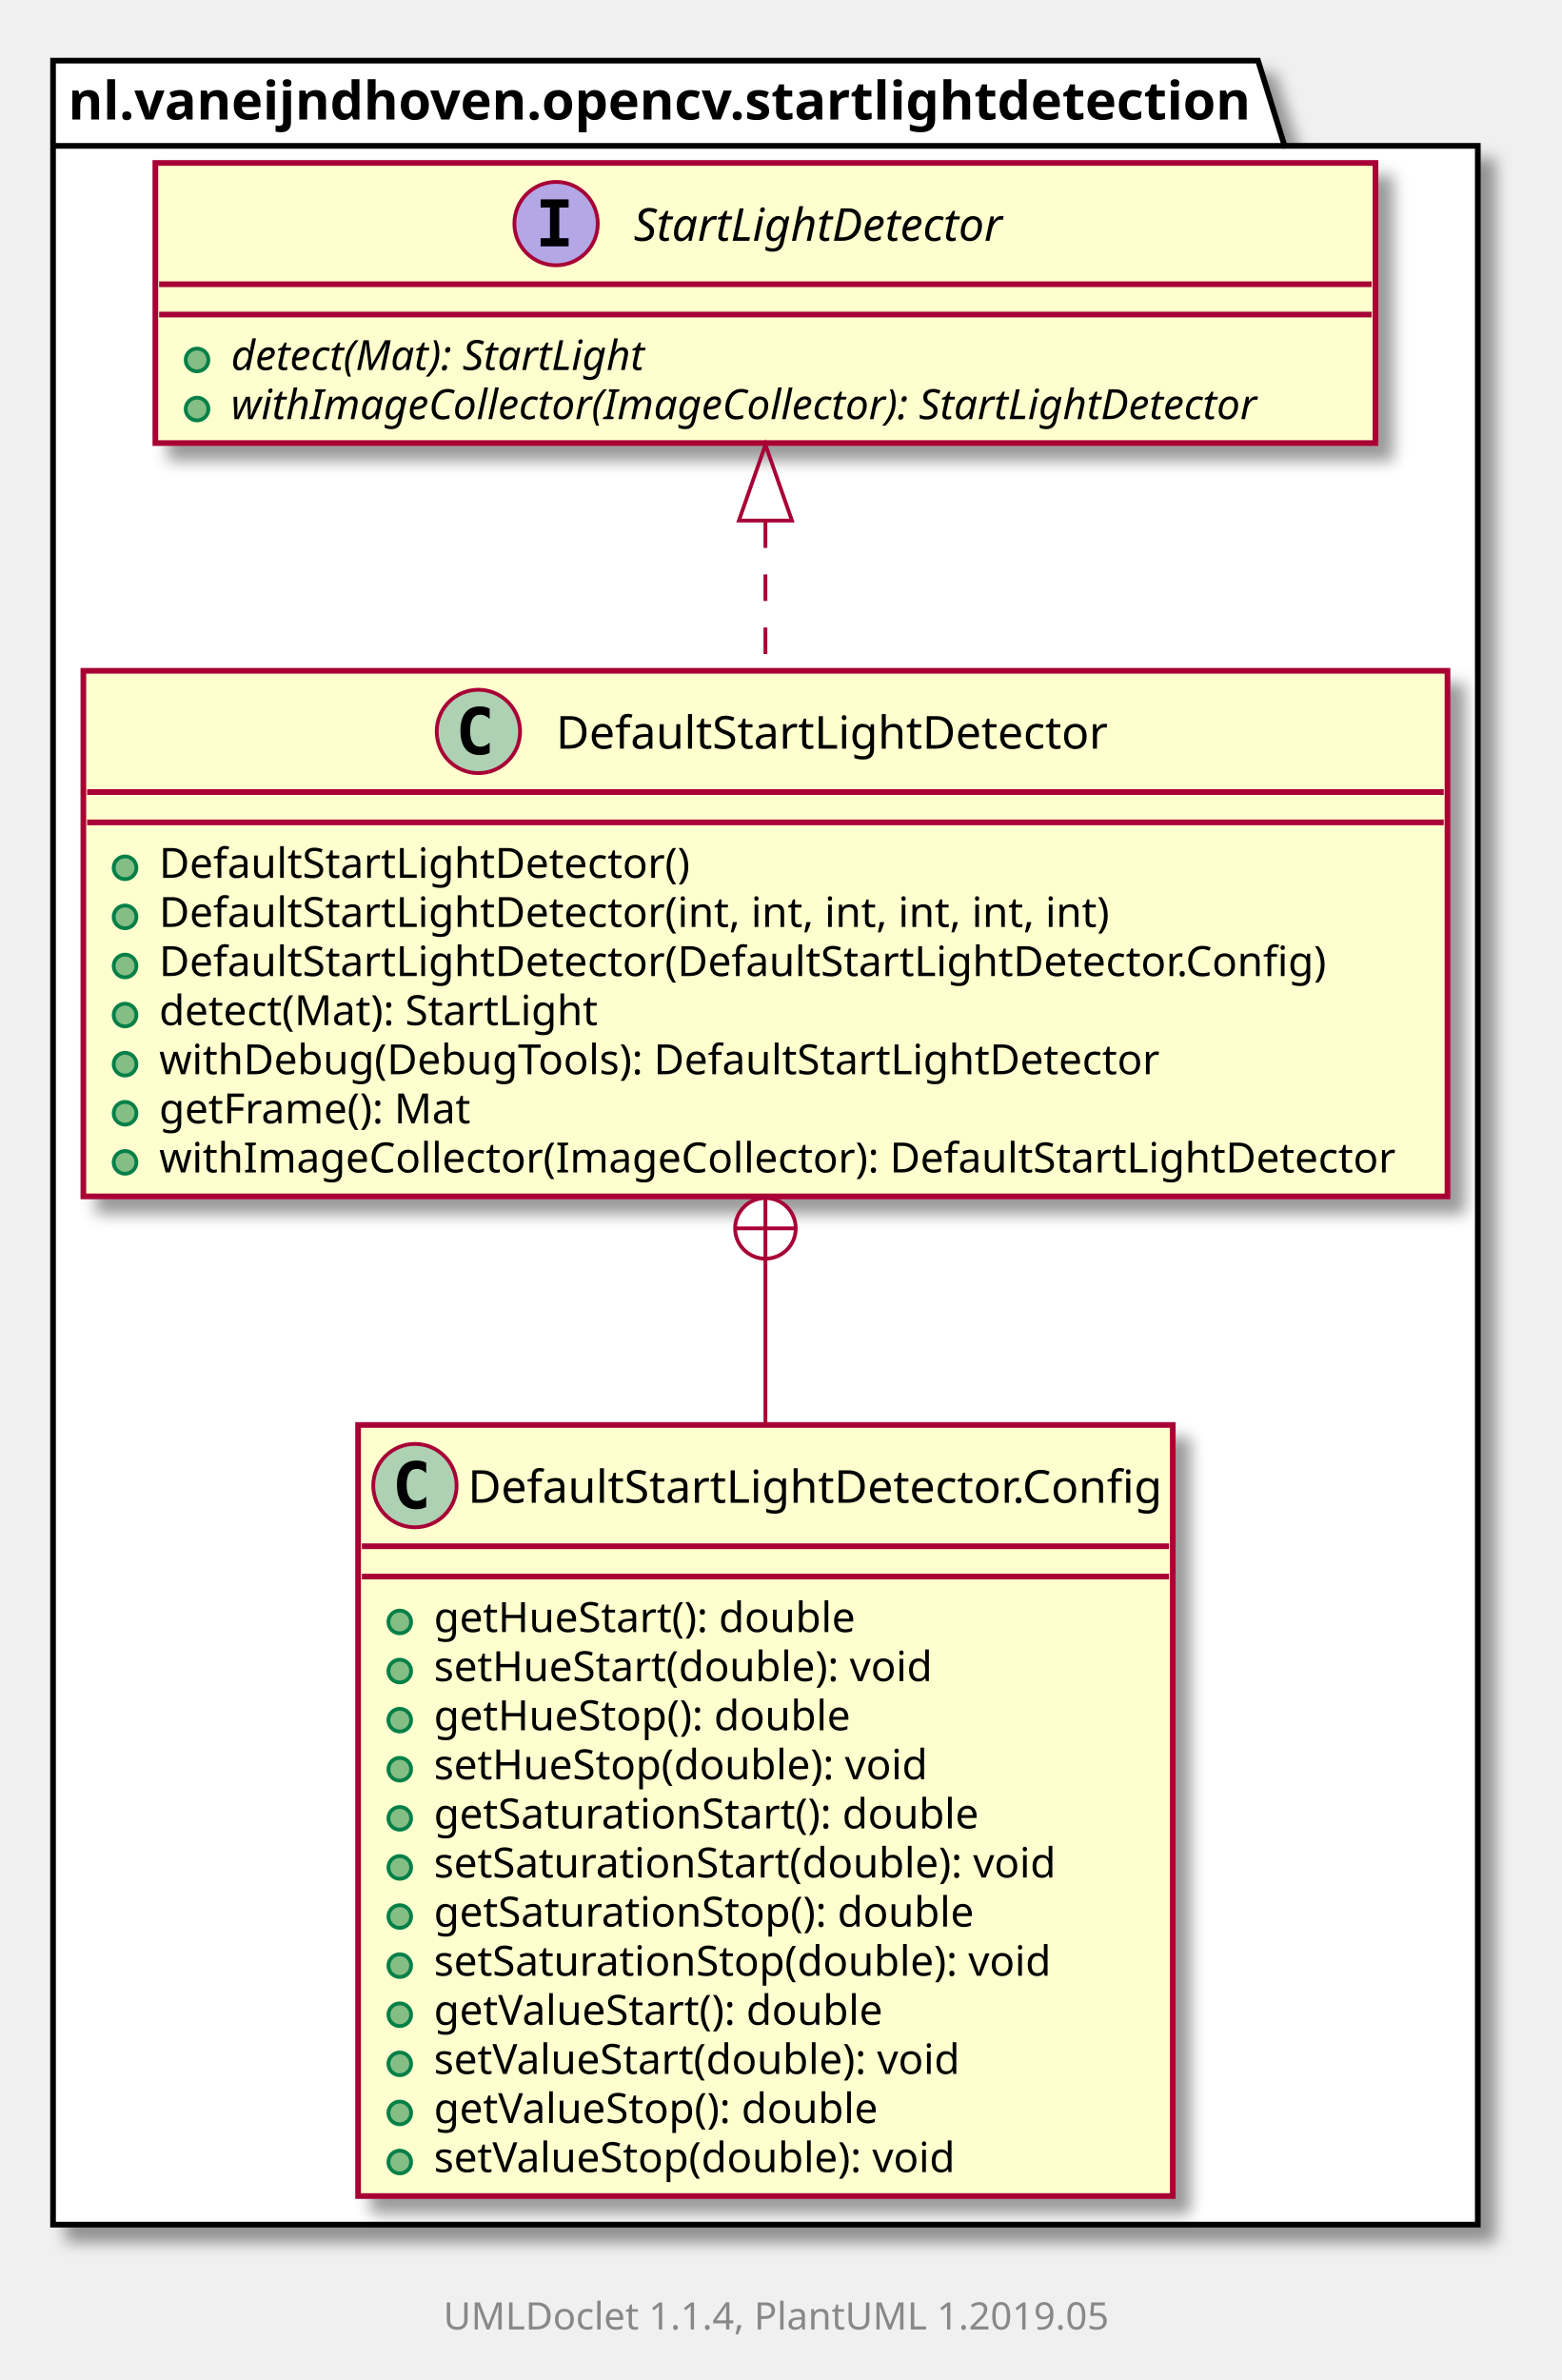
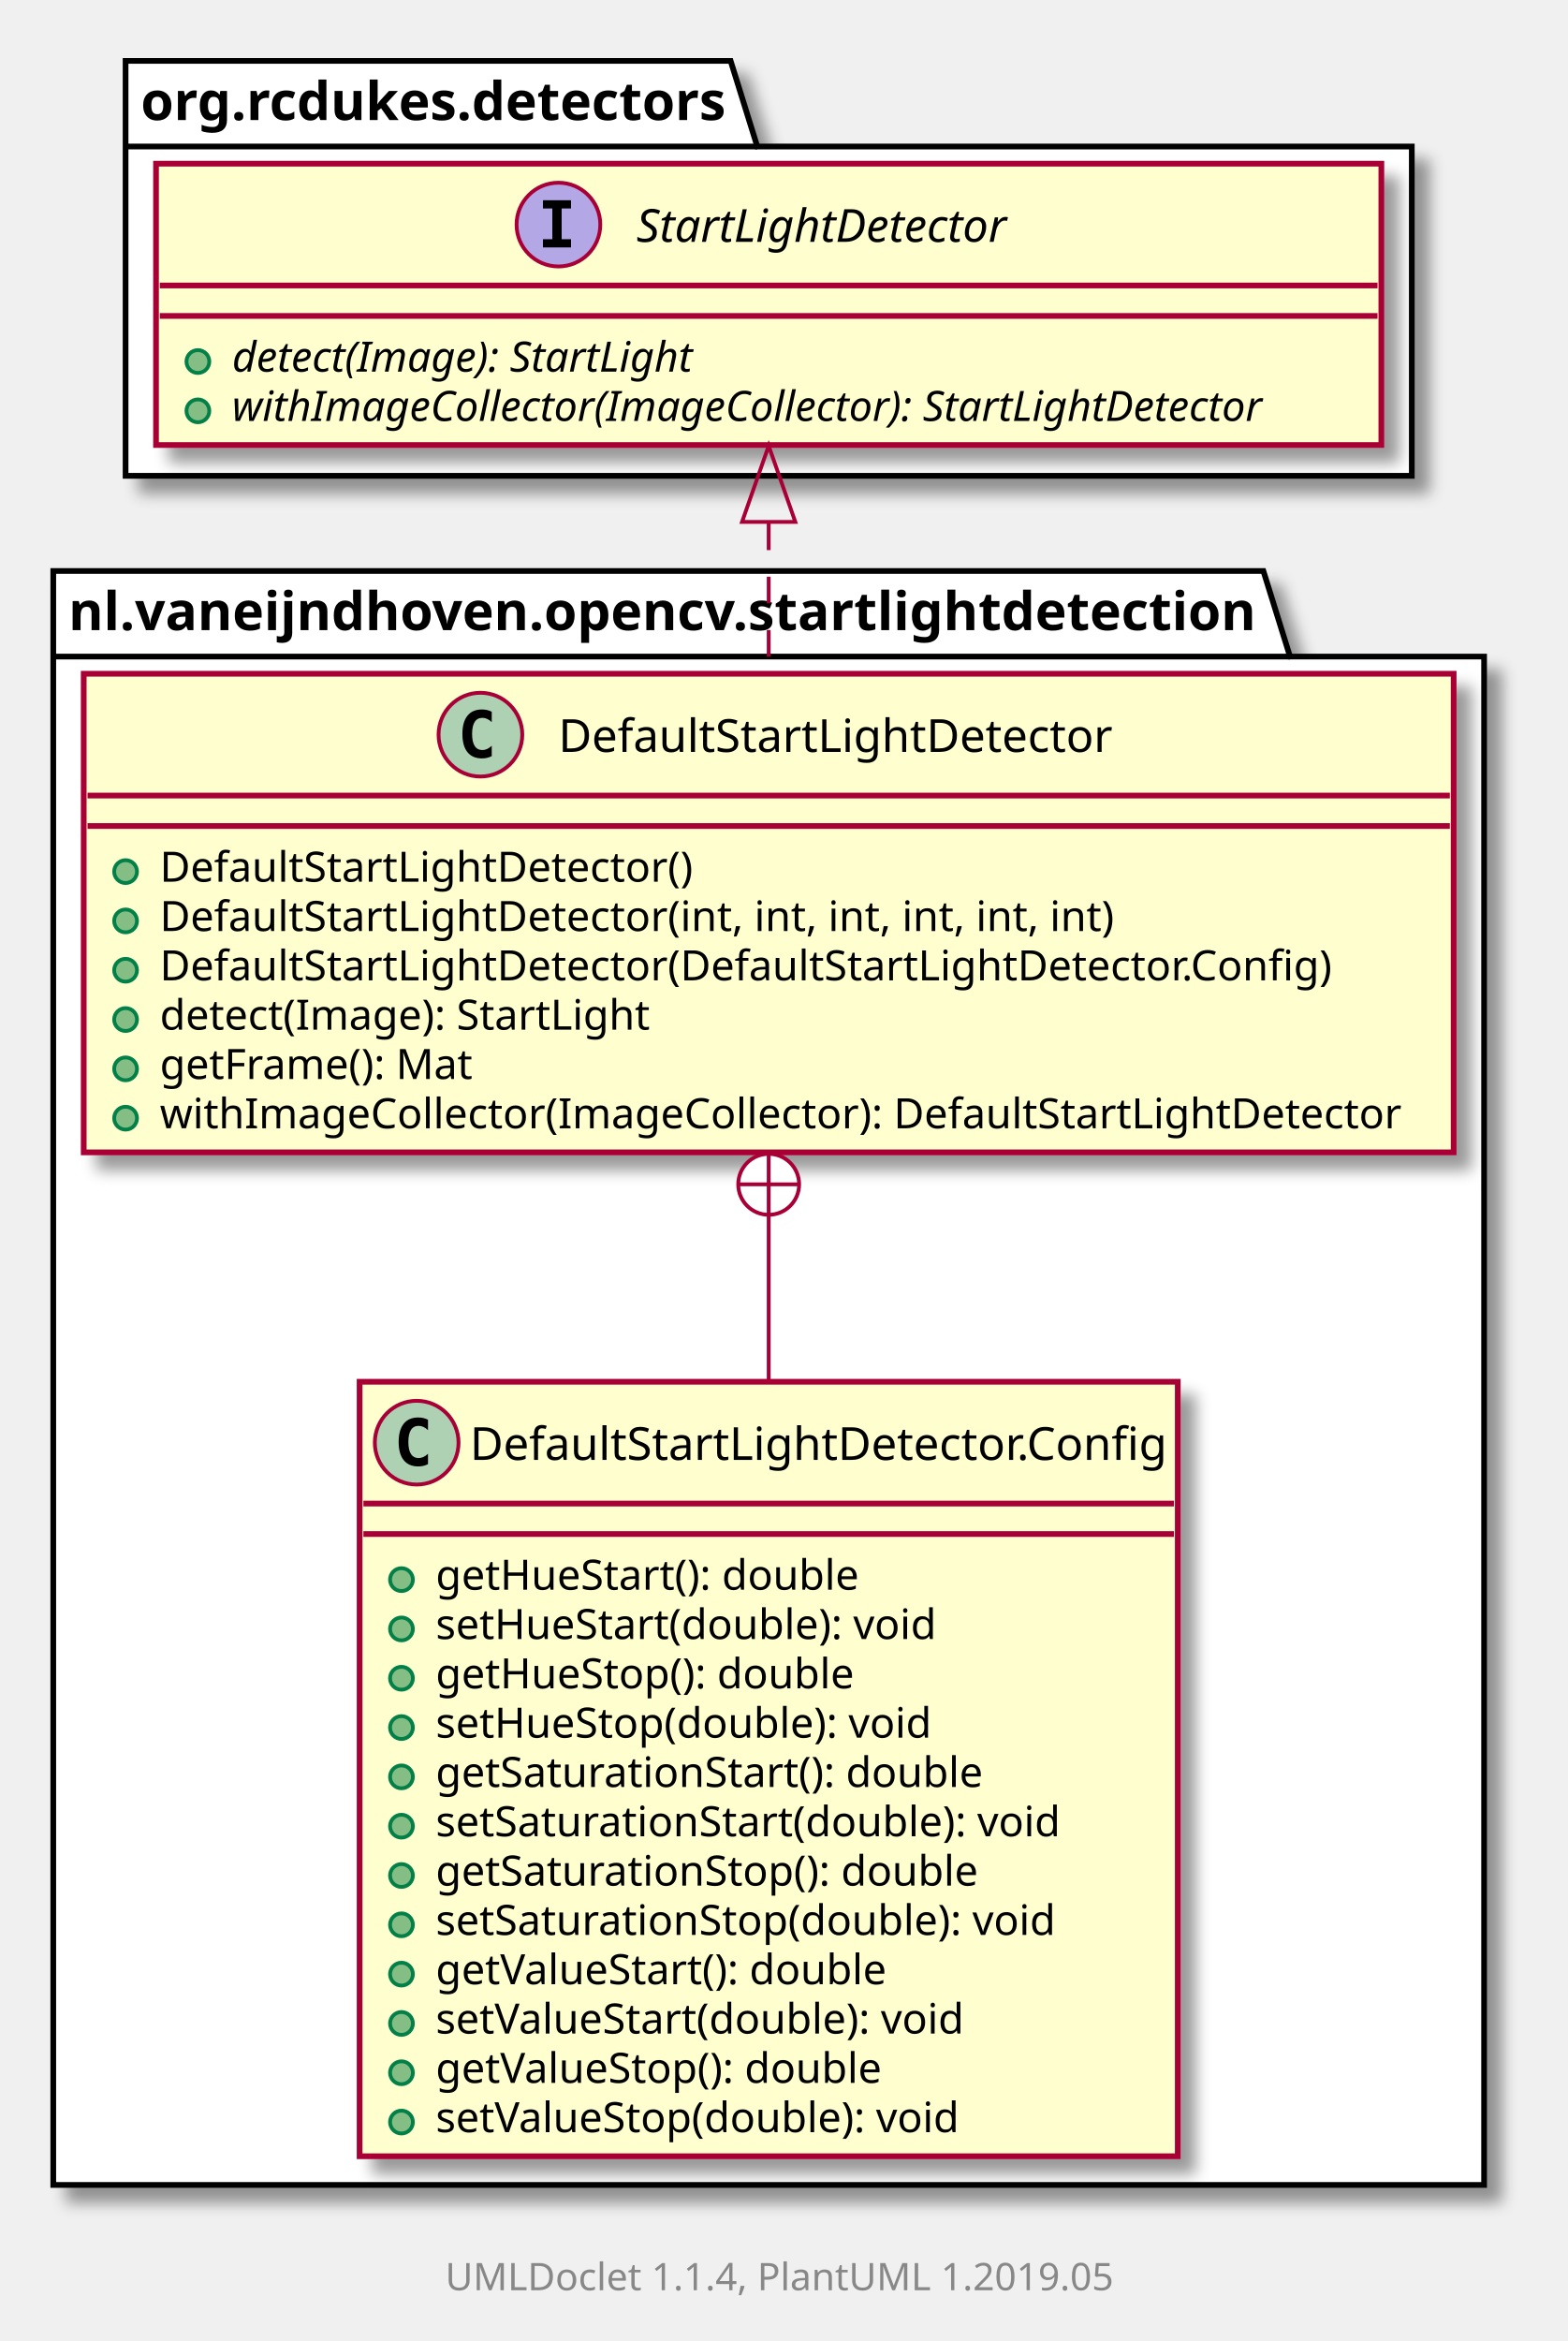
- <svg xmlns="http://www.w3.org/2000/svg" xmlns:xlink="http://www.w3.org/1999/xlink" contentScriptType="application/ecmascript" contentStyleType="text/css" height="628px" preserveAspectRatio="none" style="width:412px;height:628px;" version="1.1" viewBox="0 0 412 628" width="412px" zoomAndPan="magnify">
+ <svg xmlns="http://www.w3.org/2000/svg" xmlns:xlink="http://www.w3.org/1999/xlink" contentScriptType="application/ecmascript" contentStyleType="text/css" height="615px" preserveAspectRatio="none" style="width:412px;height:615px;" version="1.1" viewBox="0 0 412 615" width="412px" zoomAndPan="magnify">
  <defs>
-     <filter height="300%" id="fdob6s9wbr0t7" width="300%" x="-1" y="-1">
+     <filter height="300%" id="f1isw3gvd0n224" width="300%" x="-1" y="-1">
      <feGaussianBlur result="blurOut" stdDeviation="2.0" />
      <feColorMatrix in="blurOut" result="blurOut2" type="matrix" values="0 0 0 0 0 0 0 0 0 0 0 0 0 0 0 0 0 0 .4 0" />
      <feOffset dx="4.0" dy="4.0" in="blurOut2" result="blurOut3" />
      <feBlend in="SourceGraphic" in2="blurOut3" mode="normal" />
    </filter>
  </defs>
  <g>
-     <polygon fill="#FFFFFF" filter="url(#fdob6s9wbr0t7)" points="14,16,332,16,339,38.488,390,38.488,390,587,14,587,14,16" style="stroke: #000000; stroke-width: 1.5;" />
-     <line style="stroke: #000000; stroke-width: 1.5;" x1="14" x2="339" y1="38.488" y2="38.488" />
-     <text fill="#000000" font-family="sans-serif" font-size="14" font-weight="bold" lengthAdjust="spacingAndGlyphs" textLength="312" x="18" y="31.535">nl.vaneijndhoven.opencv.startlightdetection</text>
-     <a href="StartLightDetector.html" target="_top" xlink:actuate="onRequest" xlink:show="new" xlink:title="StartLightDetector.html" xlink:type="simple">
-       <rect fill="#FEFECE" filter="url(#fdob6s9wbr0t7)" height="73.91" id="nl.vaneijndhoven.opencv.startlightdetection.StartLightDetector" style="stroke: #A80036; stroke-width: 1.5;" width="322" x="41" y="43" />
-       <ellipse cx="146.75" cy="59" fill="#B4A7E5" rx="11" ry="11" style="stroke: #A80036; stroke-width: 1.0;" />
-       <path d="M142.678,54.765 L142.678,52.607 L150.057,52.607 L150.057,54.765 L147.592,54.765 L147.592,62.842 L150.057,62.842 L150.057,65 L142.678,65 L142.678,62.842 L145.143,62.842 L145.143,54.765 Z " />
-       <text fill="#000000" font-family="sans-serif" font-size="12" font-style="italic" lengthAdjust="spacingAndGlyphs" textLength="102" x="167.25" y="63.535">StartLightDetector</text>
-       <line style="stroke: #A80036; stroke-width: 1.5;" x1="42" x2="362" y1="75" y2="75" />
-       <line style="stroke: #A80036; stroke-width: 1.5;" x1="42" x2="362" y1="83" y2="83" />
-       <ellipse cx="52" cy="94.978" fill="#84BE84" rx="3" ry="3" style="stroke: #038048; stroke-width: 1.0;" />
-       <text fill="#000000" font-family="sans-serif" font-size="11" font-style="italic" lengthAdjust="spacingAndGlyphs" textLength="118" x="61" y="97.635">detect(Mat): StartLight</text>
-       <ellipse cx="52" cy="107.933" fill="#84BE84" rx="3" ry="3" style="stroke: #038048; stroke-width: 1.0;" />
-       <text fill="#000000" font-family="sans-serif" font-size="11" font-style="italic" lengthAdjust="spacingAndGlyphs" textLength="296" x="61" y="110.59">withImageCollector(ImageCollector): StartLightDetector</text>
-     </a>
+     <polygon fill="#FFFFFF" filter="url(#f1isw3gvd0n224)" points="14,150,332,150,339,172.488,390,172.488,390,574,14,574,14,150" style="stroke: #000000; stroke-width: 1.5;" />
+     <line style="stroke: #000000; stroke-width: 1.5;" x1="14" x2="339" y1="172.488" y2="172.488" />
+     <text fill="#000000" font-family="sans-serif" font-size="14" font-weight="bold" lengthAdjust="spacingAndGlyphs" textLength="312" x="18" y="165.535">nl.vaneijndhoven.opencv.startlightdetection</text>
+     <polygon fill="#FFFFFF" filter="url(#f1isw3gvd0n224)" points="33,16,192,16,199,38.488,371,38.488,371,125,33,125,33,16" style="stroke: #000000; stroke-width: 1.5;" />
+     <line style="stroke: #000000; stroke-width: 1.5;" x1="33" x2="199" y1="38.488" y2="38.488" />
+     <text fill="#000000" font-family="sans-serif" font-size="14" font-weight="bold" lengthAdjust="spacingAndGlyphs" textLength="153" x="37" y="31.535">org.rcdukes.detectors</text>
    <a href="DefaultStartLightDetector.html" target="_top" xlink:actuate="onRequest" xlink:show="new" xlink:title="DefaultStartLightDetector.html" xlink:type="simple">
-       <rect fill="#FEFECE" filter="url(#fdob6s9wbr0t7)" height="138.685" id="nl.vaneijndhoven.opencv.startlightdetection.DefaultStartLightDetector" style="stroke: #A80036; stroke-width: 1.5;" width="360" x="22" y="177" />
+       <rect fill="#FEFECE" filter="url(#f1isw3gvd0n224)" height="125.731" id="nl.vaneijndhoven.opencv.startlightdetection.DefaultStartLightDetector" style="stroke: #A80036; stroke-width: 1.5;" width="360" x="22" y="177" />
      <ellipse cx="126.25" cy="193" fill="#ADD1B2" rx="11" ry="11" style="stroke: #A80036; stroke-width: 1.0;" />
      <path d="M129.223,198.643 Q128.642,198.942 128.003,199.091 Q127.364,199.241 126.658,199.241 Q124.151,199.241 122.832,197.589 Q121.512,195.937 121.512,192.816 Q121.512,189.686 122.832,188.035 Q124.151,186.383 126.658,186.383 Q127.364,186.383 128.011,186.532 Q128.659,186.682 129.223,186.981 L129.223,189.703 Q128.592,189.122 127.999,188.852 Q127.405,188.583 126.774,188.583 Q125.43,188.583 124.745,189.649 Q124.06,190.716 124.06,192.816 Q124.06,194.908 124.745,195.974 Q125.43,197.041 126.774,197.041 Q127.405,197.041 127.999,196.771 Q128.592,196.501 129.223,195.92 Z " />
      <text fill="#000000" font-family="sans-serif" font-size="12" lengthAdjust="spacingAndGlyphs" textLength="143" x="146.75" y="197.535">DefaultStartLightDetector</text>
      <line style="stroke: #A80036; stroke-width: 1.5;" x1="23" x2="381" y1="209" y2="209" />
      <line style="stroke: #A80036; stroke-width: 1.5;" x1="23" x2="381" y1="217" y2="217" />
      <ellipse cx="33" cy="228.977" fill="#84BE84" rx="3" ry="3" style="stroke: #038048; stroke-width: 1.0;" />
      <text fill="#000000" font-family="sans-serif" font-size="11" lengthAdjust="spacingAndGlyphs" textLength="144" x="42" y="231.635">DefaultStartLightDetector()</text>
      <ellipse cx="33" cy="241.933" fill="#84BE84" rx="3" ry="3" style="stroke: #038048; stroke-width: 1.0;" />
      <text fill="#000000" font-family="sans-serif" font-size="11" lengthAdjust="spacingAndGlyphs" textLength="258" x="42" y="244.59">DefaultStartLightDetector(int, int, int, int, int, int)</text>
      <ellipse cx="33" cy="254.888" fill="#84BE84" rx="3" ry="3" style="stroke: #038048; stroke-width: 1.0;" />
      <text fill="#000000" font-family="sans-serif" font-size="11" lengthAdjust="spacingAndGlyphs" textLength="319" x="42" y="257.545">DefaultStartLightDetector(DefaultStartLightDetector.Config)</text>
      <ellipse cx="33" cy="267.843" fill="#84BE84" rx="3" ry="3" style="stroke: #038048; stroke-width: 1.0;" />
-       <text fill="#000000" font-family="sans-serif" font-size="11" lengthAdjust="spacingAndGlyphs" textLength="118" x="42" y="270.5">detect(Mat): StartLight</text>
+       <text fill="#000000" font-family="sans-serif" font-size="11" lengthAdjust="spacingAndGlyphs" textLength="131" x="42" y="270.5">detect(Image): StartLight</text>
      <ellipse cx="33" cy="280.798" fill="#84BE84" rx="3" ry="3" style="stroke: #038048; stroke-width: 1.0;" />
-       <text fill="#000000" font-family="sans-serif" font-size="11" lengthAdjust="spacingAndGlyphs" textLength="272" x="42" y="283.455">withDebug(DebugTools): DefaultStartLightDetector</text>
+       <text fill="#000000" font-family="sans-serif" font-size="11" lengthAdjust="spacingAndGlyphs" textLength="83" x="42" y="283.455">getFrame(): Mat</text>
      <ellipse cx="33" cy="293.753" fill="#84BE84" rx="3" ry="3" style="stroke: #038048; stroke-width: 1.0;" />
-       <text fill="#000000" font-family="sans-serif" font-size="11" lengthAdjust="spacingAndGlyphs" textLength="83" x="42" y="296.41">getFrame(): Mat</text>
-       <ellipse cx="33" cy="306.708" fill="#84BE84" rx="3" ry="3" style="stroke: #038048; stroke-width: 1.0;" />
-       <text fill="#000000" font-family="sans-serif" font-size="11" lengthAdjust="spacingAndGlyphs" textLength="334" x="42" y="309.365">withImageCollector(ImageCollector): DefaultStartLightDetector</text>
+       <text fill="#000000" font-family="sans-serif" font-size="11" lengthAdjust="spacingAndGlyphs" textLength="334" x="42" y="296.41">withImageCollector(ImageCollector): DefaultStartLightDetector</text>
    </a>
    <a href="DefaultStartLightDetector.Config.html" target="_top" xlink:actuate="onRequest" xlink:show="new" xlink:title="DefaultStartLightDetector.Config.html" xlink:type="simple">
-       <rect fill="#FEFECE" filter="url(#fdob6s9wbr0t7)" height="203.461" id="nl.vaneijndhoven.opencv.startlightdetection.DefaultStartLightDetector.Config" style="stroke: #A80036; stroke-width: 1.5;" width="215" x="94.5" y="376" />
-       <ellipse cx="109.5" cy="392" fill="#ADD1B2" rx="11" ry="11" style="stroke: #A80036; stroke-width: 1.0;" />
-       <path d="M112.473,397.643 Q111.892,397.942 111.253,398.091 Q110.614,398.241 109.908,398.241 Q107.401,398.241 106.082,396.589 Q104.762,394.937 104.762,391.816 Q104.762,388.687 106.082,387.035 Q107.401,385.383 109.908,385.383 Q110.614,385.383 111.261,385.532 Q111.909,385.682 112.473,385.981 L112.473,388.703 Q111.842,388.122 111.249,387.852 Q110.655,387.582 110.024,387.582 Q108.68,387.582 107.995,388.649 Q107.31,389.716 107.31,391.816 Q107.31,393.908 107.995,394.974 Q108.68,396.041 110.024,396.041 Q110.655,396.041 111.249,395.771 Q111.842,395.502 112.473,394.92 Z " />
-       <text fill="#000000" font-family="sans-serif" font-size="12" lengthAdjust="spacingAndGlyphs" textLength="183" x="123.5" y="396.535">DefaultStartLightDetector.Config</text>
-       <line style="stroke: #A80036; stroke-width: 1.5;" x1="95.5" x2="308.5" y1="408" y2="408" />
-       <line style="stroke: #A80036; stroke-width: 1.5;" x1="95.5" x2="308.5" y1="416" y2="416" />
-       <ellipse cx="105.5" cy="427.978" fill="#84BE84" rx="3" ry="3" style="stroke: #038048; stroke-width: 1.0;" />
-       <text fill="#000000" font-family="sans-serif" font-size="11" lengthAdjust="spacingAndGlyphs" textLength="114" x="114.5" y="430.635">getHueStart(): double</text>
-       <ellipse cx="105.5" cy="440.933" fill="#84BE84" rx="3" ry="3" style="stroke: #038048; stroke-width: 1.0;" />
-       <text fill="#000000" font-family="sans-serif" font-size="11" lengthAdjust="spacingAndGlyphs" textLength="136" x="114.5" y="443.59">setHueStart(double): void</text>
-       <ellipse cx="105.5" cy="453.888" fill="#84BE84" rx="3" ry="3" style="stroke: #038048; stroke-width: 1.0;" />
-       <text fill="#000000" font-family="sans-serif" font-size="11" lengthAdjust="spacingAndGlyphs" textLength="113" x="114.5" y="456.545">getHueStop(): double</text>
-       <ellipse cx="105.5" cy="466.843" fill="#84BE84" rx="3" ry="3" style="stroke: #038048; stroke-width: 1.0;" />
-       <text fill="#000000" font-family="sans-serif" font-size="11" lengthAdjust="spacingAndGlyphs" textLength="135" x="114.5" y="469.5">setHueStop(double): void</text>
-       <ellipse cx="105.5" cy="479.798" fill="#84BE84" rx="3" ry="3" style="stroke: #038048; stroke-width: 1.0;" />
-       <text fill="#000000" font-family="sans-serif" font-size="11" lengthAdjust="spacingAndGlyphs" textLength="148" x="114.5" y="482.455">getSaturationStart(): double</text>
-       <ellipse cx="105.5" cy="492.753" fill="#84BE84" rx="3" ry="3" style="stroke: #038048; stroke-width: 1.0;" />
-       <text fill="#000000" font-family="sans-serif" font-size="11" lengthAdjust="spacingAndGlyphs" textLength="170" x="114.5" y="495.41">setSaturationStart(double): void</text>
-       <ellipse cx="105.5" cy="505.708" fill="#84BE84" rx="3" ry="3" style="stroke: #038048; stroke-width: 1.0;" />
-       <text fill="#000000" font-family="sans-serif" font-size="11" lengthAdjust="spacingAndGlyphs" textLength="147" x="114.5" y="508.365">getSaturationStop(): double</text>
-       <ellipse cx="105.5" cy="518.663" fill="#84BE84" rx="3" ry="3" style="stroke: #038048; stroke-width: 1.0;" />
-       <text fill="#000000" font-family="sans-serif" font-size="11" lengthAdjust="spacingAndGlyphs" textLength="169" x="114.5" y="521.32">setSaturationStop(double): void</text>
-       <ellipse cx="105.5" cy="531.618" fill="#84BE84" rx="3" ry="3" style="stroke: #038048; stroke-width: 1.0;" />
-       <text fill="#000000" font-family="sans-serif" font-size="11" lengthAdjust="spacingAndGlyphs" textLength="122" x="114.5" y="534.275">getValueStart(): double</text>
-       <ellipse cx="105.5" cy="544.573" fill="#84BE84" rx="3" ry="3" style="stroke: #038048; stroke-width: 1.0;" />
-       <text fill="#000000" font-family="sans-serif" font-size="11" lengthAdjust="spacingAndGlyphs" textLength="144" x="114.5" y="547.231">setValueStart(double): void</text>
-       <ellipse cx="105.5" cy="557.528" fill="#84BE84" rx="3" ry="3" style="stroke: #038048; stroke-width: 1.0;" />
-       <text fill="#000000" font-family="sans-serif" font-size="11" lengthAdjust="spacingAndGlyphs" textLength="121" x="114.5" y="560.186">getValueStop(): double</text>
-       <ellipse cx="105.5" cy="570.483" fill="#84BE84" rx="3" ry="3" style="stroke: #038048; stroke-width: 1.0;" />
-       <text fill="#000000" font-family="sans-serif" font-size="11" lengthAdjust="spacingAndGlyphs" textLength="143" x="114.5" y="573.141">setValueStop(double): void</text>
+       <rect fill="#FEFECE" filter="url(#f1isw3gvd0n224)" height="203.461" id="nl.vaneijndhoven.opencv.startlightdetection.DefaultStartLightDetector.Config" style="stroke: #A80036; stroke-width: 1.5;" width="215" x="94.5" y="363" />
+       <ellipse cx="109.5" cy="379" fill="#ADD1B2" rx="11" ry="11" style="stroke: #A80036; stroke-width: 1.0;" />
+       <path d="M112.473,384.643 Q111.892,384.942 111.253,385.091 Q110.614,385.241 109.908,385.241 Q107.401,385.241 106.082,383.589 Q104.762,381.937 104.762,378.816 Q104.762,375.687 106.082,374.035 Q107.401,372.383 109.908,372.383 Q110.614,372.383 111.261,372.532 Q111.909,372.682 112.473,372.981 L112.473,375.703 Q111.842,375.122 111.249,374.852 Q110.655,374.582 110.024,374.582 Q108.68,374.582 107.995,375.649 Q107.31,376.716 107.31,378.816 Q107.31,380.908 107.995,381.974 Q108.68,383.041 110.024,383.041 Q110.655,383.041 111.249,382.771 Q111.842,382.502 112.473,381.92 Z " />
+       <text fill="#000000" font-family="sans-serif" font-size="12" lengthAdjust="spacingAndGlyphs" textLength="183" x="123.5" y="383.535">DefaultStartLightDetector.Config</text>
+       <line style="stroke: #A80036; stroke-width: 1.5;" x1="95.5" x2="308.5" y1="395" y2="395" />
+       <line style="stroke: #A80036; stroke-width: 1.5;" x1="95.5" x2="308.5" y1="403" y2="403" />
+       <ellipse cx="105.5" cy="414.978" fill="#84BE84" rx="3" ry="3" style="stroke: #038048; stroke-width: 1.0;" />
+       <text fill="#000000" font-family="sans-serif" font-size="11" lengthAdjust="spacingAndGlyphs" textLength="114" x="114.5" y="417.635">getHueStart(): double</text>
+       <ellipse cx="105.5" cy="427.933" fill="#84BE84" rx="3" ry="3" style="stroke: #038048; stroke-width: 1.0;" />
+       <text fill="#000000" font-family="sans-serif" font-size="11" lengthAdjust="spacingAndGlyphs" textLength="136" x="114.5" y="430.59">setHueStart(double): void</text>
+       <ellipse cx="105.5" cy="440.888" fill="#84BE84" rx="3" ry="3" style="stroke: #038048; stroke-width: 1.0;" />
+       <text fill="#000000" font-family="sans-serif" font-size="11" lengthAdjust="spacingAndGlyphs" textLength="113" x="114.5" y="443.545">getHueStop(): double</text>
+       <ellipse cx="105.5" cy="453.843" fill="#84BE84" rx="3" ry="3" style="stroke: #038048; stroke-width: 1.0;" />
+       <text fill="#000000" font-family="sans-serif" font-size="11" lengthAdjust="spacingAndGlyphs" textLength="135" x="114.5" y="456.5">setHueStop(double): void</text>
+       <ellipse cx="105.5" cy="466.798" fill="#84BE84" rx="3" ry="3" style="stroke: #038048; stroke-width: 1.0;" />
+       <text fill="#000000" font-family="sans-serif" font-size="11" lengthAdjust="spacingAndGlyphs" textLength="148" x="114.5" y="469.455">getSaturationStart(): double</text>
+       <ellipse cx="105.5" cy="479.753" fill="#84BE84" rx="3" ry="3" style="stroke: #038048; stroke-width: 1.0;" />
+       <text fill="#000000" font-family="sans-serif" font-size="11" lengthAdjust="spacingAndGlyphs" textLength="170" x="114.5" y="482.41">setSaturationStart(double): void</text>
+       <ellipse cx="105.5" cy="492.708" fill="#84BE84" rx="3" ry="3" style="stroke: #038048; stroke-width: 1.0;" />
+       <text fill="#000000" font-family="sans-serif" font-size="11" lengthAdjust="spacingAndGlyphs" textLength="147" x="114.5" y="495.365">getSaturationStop(): double</text>
+       <ellipse cx="105.5" cy="505.663" fill="#84BE84" rx="3" ry="3" style="stroke: #038048; stroke-width: 1.0;" />
+       <text fill="#000000" font-family="sans-serif" font-size="11" lengthAdjust="spacingAndGlyphs" textLength="169" x="114.5" y="508.32">setSaturationStop(double): void</text>
+       <ellipse cx="105.5" cy="518.618" fill="#84BE84" rx="3" ry="3" style="stroke: #038048; stroke-width: 1.0;" />
+       <text fill="#000000" font-family="sans-serif" font-size="11" lengthAdjust="spacingAndGlyphs" textLength="122" x="114.5" y="521.275">getValueStart(): double</text>
+       <ellipse cx="105.5" cy="531.573" fill="#84BE84" rx="3" ry="3" style="stroke: #038048; stroke-width: 1.0;" />
+       <text fill="#000000" font-family="sans-serif" font-size="11" lengthAdjust="spacingAndGlyphs" textLength="144" x="114.5" y="534.231">setValueStart(double): void</text>
+       <ellipse cx="105.5" cy="544.528" fill="#84BE84" rx="3" ry="3" style="stroke: #038048; stroke-width: 1.0;" />
+       <text fill="#000000" font-family="sans-serif" font-size="11" lengthAdjust="spacingAndGlyphs" textLength="121" x="114.5" y="547.186">getValueStop(): double</text>
+       <ellipse cx="105.5" cy="557.483" fill="#84BE84" rx="3" ry="3" style="stroke: #038048; stroke-width: 1.0;" />
+       <text fill="#000000" font-family="sans-serif" font-size="11" lengthAdjust="spacingAndGlyphs" textLength="143" x="114.5" y="560.141">setValueStop(double): void</text>
    </a>
-     <path d="M202,137.579 C202,150.221 202,163.738 202,176.798 " fill="none" id="nl.vaneijndhoven.opencv.startlightdetection.StartLightDetector-nl.vaneijndhoven.opencv.startlightdetection.DefaultStartLightDetector" style="stroke: #A80036; stroke-width: 1.0; stroke-dasharray: 7.0,7.0;" />
-     <polygon fill="none" points="195,137.366,202,117.366,209,137.366,195,137.366" style="stroke: #A80036; stroke-width: 1.0;" />
-     <path d="M202,331.408 C202,345.785 202,360.843 202,375.601 " fill="none" id="nl.vaneijndhoven.opencv.startlightdetection.DefaultStartLightDetector-nl.vaneijndhoven.opencv.startlightdetection.DefaultStartLightDetector.Config" style="stroke: #A80036; stroke-width: 1.0;" />
-     <ellipse cx="202" cy="324.121" fill="#FFFFFF" rx="8" ry="8" style="stroke: #A80036; stroke-width: 1.0;" />
-     <line style="stroke: #A80036; stroke-width: 1.0;" x1="202" x2="202" y1="332.121" y2="316.121" />
-     <line style="stroke: #A80036; stroke-width: 1.0;" x1="194" x2="210" y1="324.121" y2="324.121" />
-     <text fill="#888888" font-family="sans-serif" font-size="10" lengthAdjust="spacingAndGlyphs" textLength="182" x="117" y="614.668">UMLDoclet 1.1.4, PlantUML 1.2019.05</text>
+     <rect fill="#FEFECE" filter="url(#f1isw3gvd0n224)" height="73.91" id="org.rcdukes.detectors.StartLightDetector" style="stroke: #A80036; stroke-width: 1.5;" width="322" x="41" y="43" />
+     <ellipse cx="146.75" cy="59" fill="#B4A7E5" rx="11" ry="11" style="stroke: #A80036; stroke-width: 1.0;" />
+     <path d="M142.678,54.765 L142.678,52.607 L150.057,52.607 L150.057,54.765 L147.592,54.765 L147.592,62.842 L150.057,62.842 L150.057,65 L142.678,65 L142.678,62.842 L145.143,62.842 L145.143,54.765 Z " />
+     <text fill="#000000" font-family="sans-serif" font-size="12" font-style="italic" lengthAdjust="spacingAndGlyphs" textLength="102" x="167.25" y="63.535">StartLightDetector</text>
+     <line style="stroke: #A80036; stroke-width: 1.5;" x1="42" x2="362" y1="75" y2="75" />
+     <line style="stroke: #A80036; stroke-width: 1.5;" x1="42" x2="362" y1="83" y2="83" />
+     <ellipse cx="52" cy="94.978" fill="#84BE84" rx="3" ry="3" style="stroke: #038048; stroke-width: 1.0;" />
+     <text fill="#000000" font-family="sans-serif" font-size="11" font-style="italic" lengthAdjust="spacingAndGlyphs" textLength="131" x="61" y="97.635">detect(Image): StartLight</text>
+     <ellipse cx="52" cy="107.933" fill="#84BE84" rx="3" ry="3" style="stroke: #038048; stroke-width: 1.0;" />
+     <text fill="#000000" font-family="sans-serif" font-size="11" font-style="italic" lengthAdjust="spacingAndGlyphs" textLength="296" x="61" y="110.59">withImageCollector(ImageCollector): StartLightDetector</text>
+     <path d="M202,137.509 C202,150.247 202,163.812 202,176.764 " fill="none" id="org.rcdukes.detectors.StartLightDetector-nl.vaneijndhoven.opencv.startlightdetection.DefaultStartLightDetector" style="stroke: #A80036; stroke-width: 1.0; stroke-dasharray: 7.0,7.0;" />
+     <polygon fill="none" points="195,137.109,202,117.109,209,137.109,195,137.109" style="stroke: #A80036; stroke-width: 1.0;" />
+     <path d="M202,318.333 C202,332.682 202,347.848 202,362.764 " fill="none" id="nl.vaneijndhoven.opencv.startlightdetection.DefaultStartLightDetector-nl.vaneijndhoven.opencv.startlightdetection.DefaultStartLightDetector.Config" style="stroke: #A80036; stroke-width: 1.0;" />
+     <ellipse cx="202" cy="311.133" fill="#FFFFFF" rx="8" ry="8" style="stroke: #A80036; stroke-width: 1.0;" />
+     <line style="stroke: #A80036; stroke-width: 1.0;" x1="202" x2="202" y1="319.133" y2="303.133" />
+     <line style="stroke: #A80036; stroke-width: 1.0;" x1="194" x2="210" y1="311.133" y2="311.133" />
+     <text fill="#888888" font-family="sans-serif" font-size="10" lengthAdjust="spacingAndGlyphs" textLength="182" x="117" y="601.668">UMLDoclet 1.1.4, PlantUML 1.2019.05</text>
  </g>
</svg>
